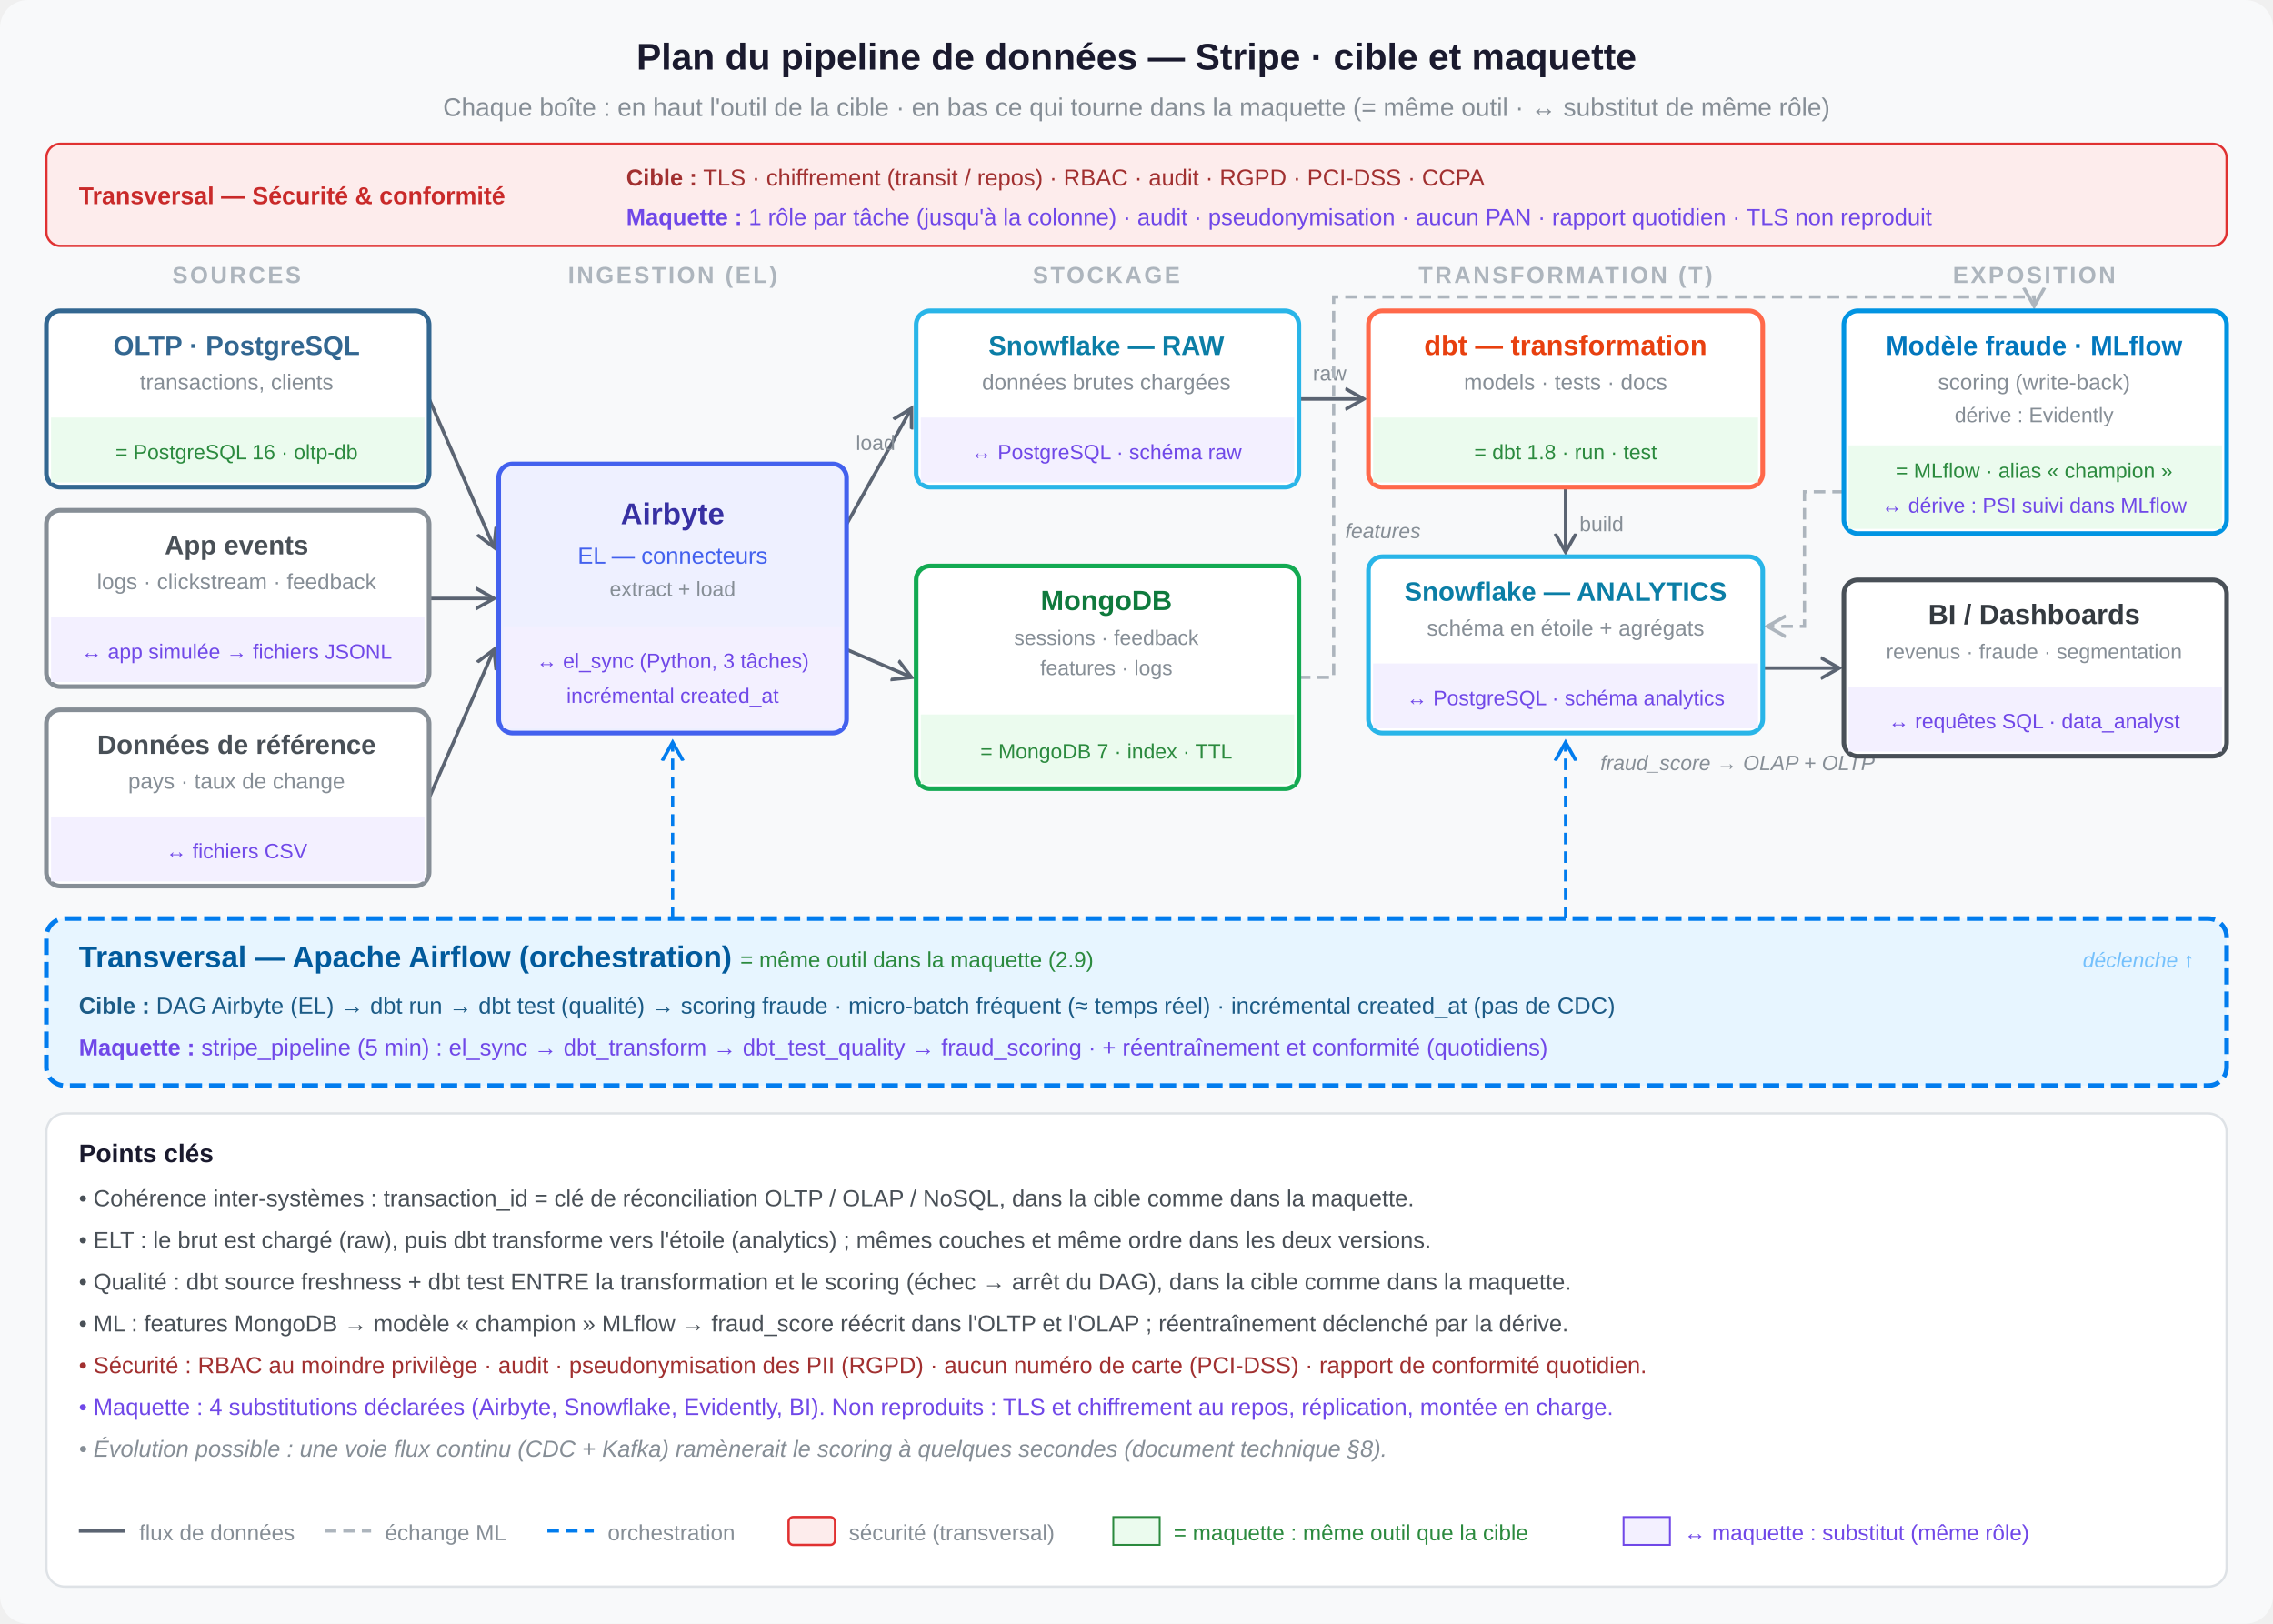
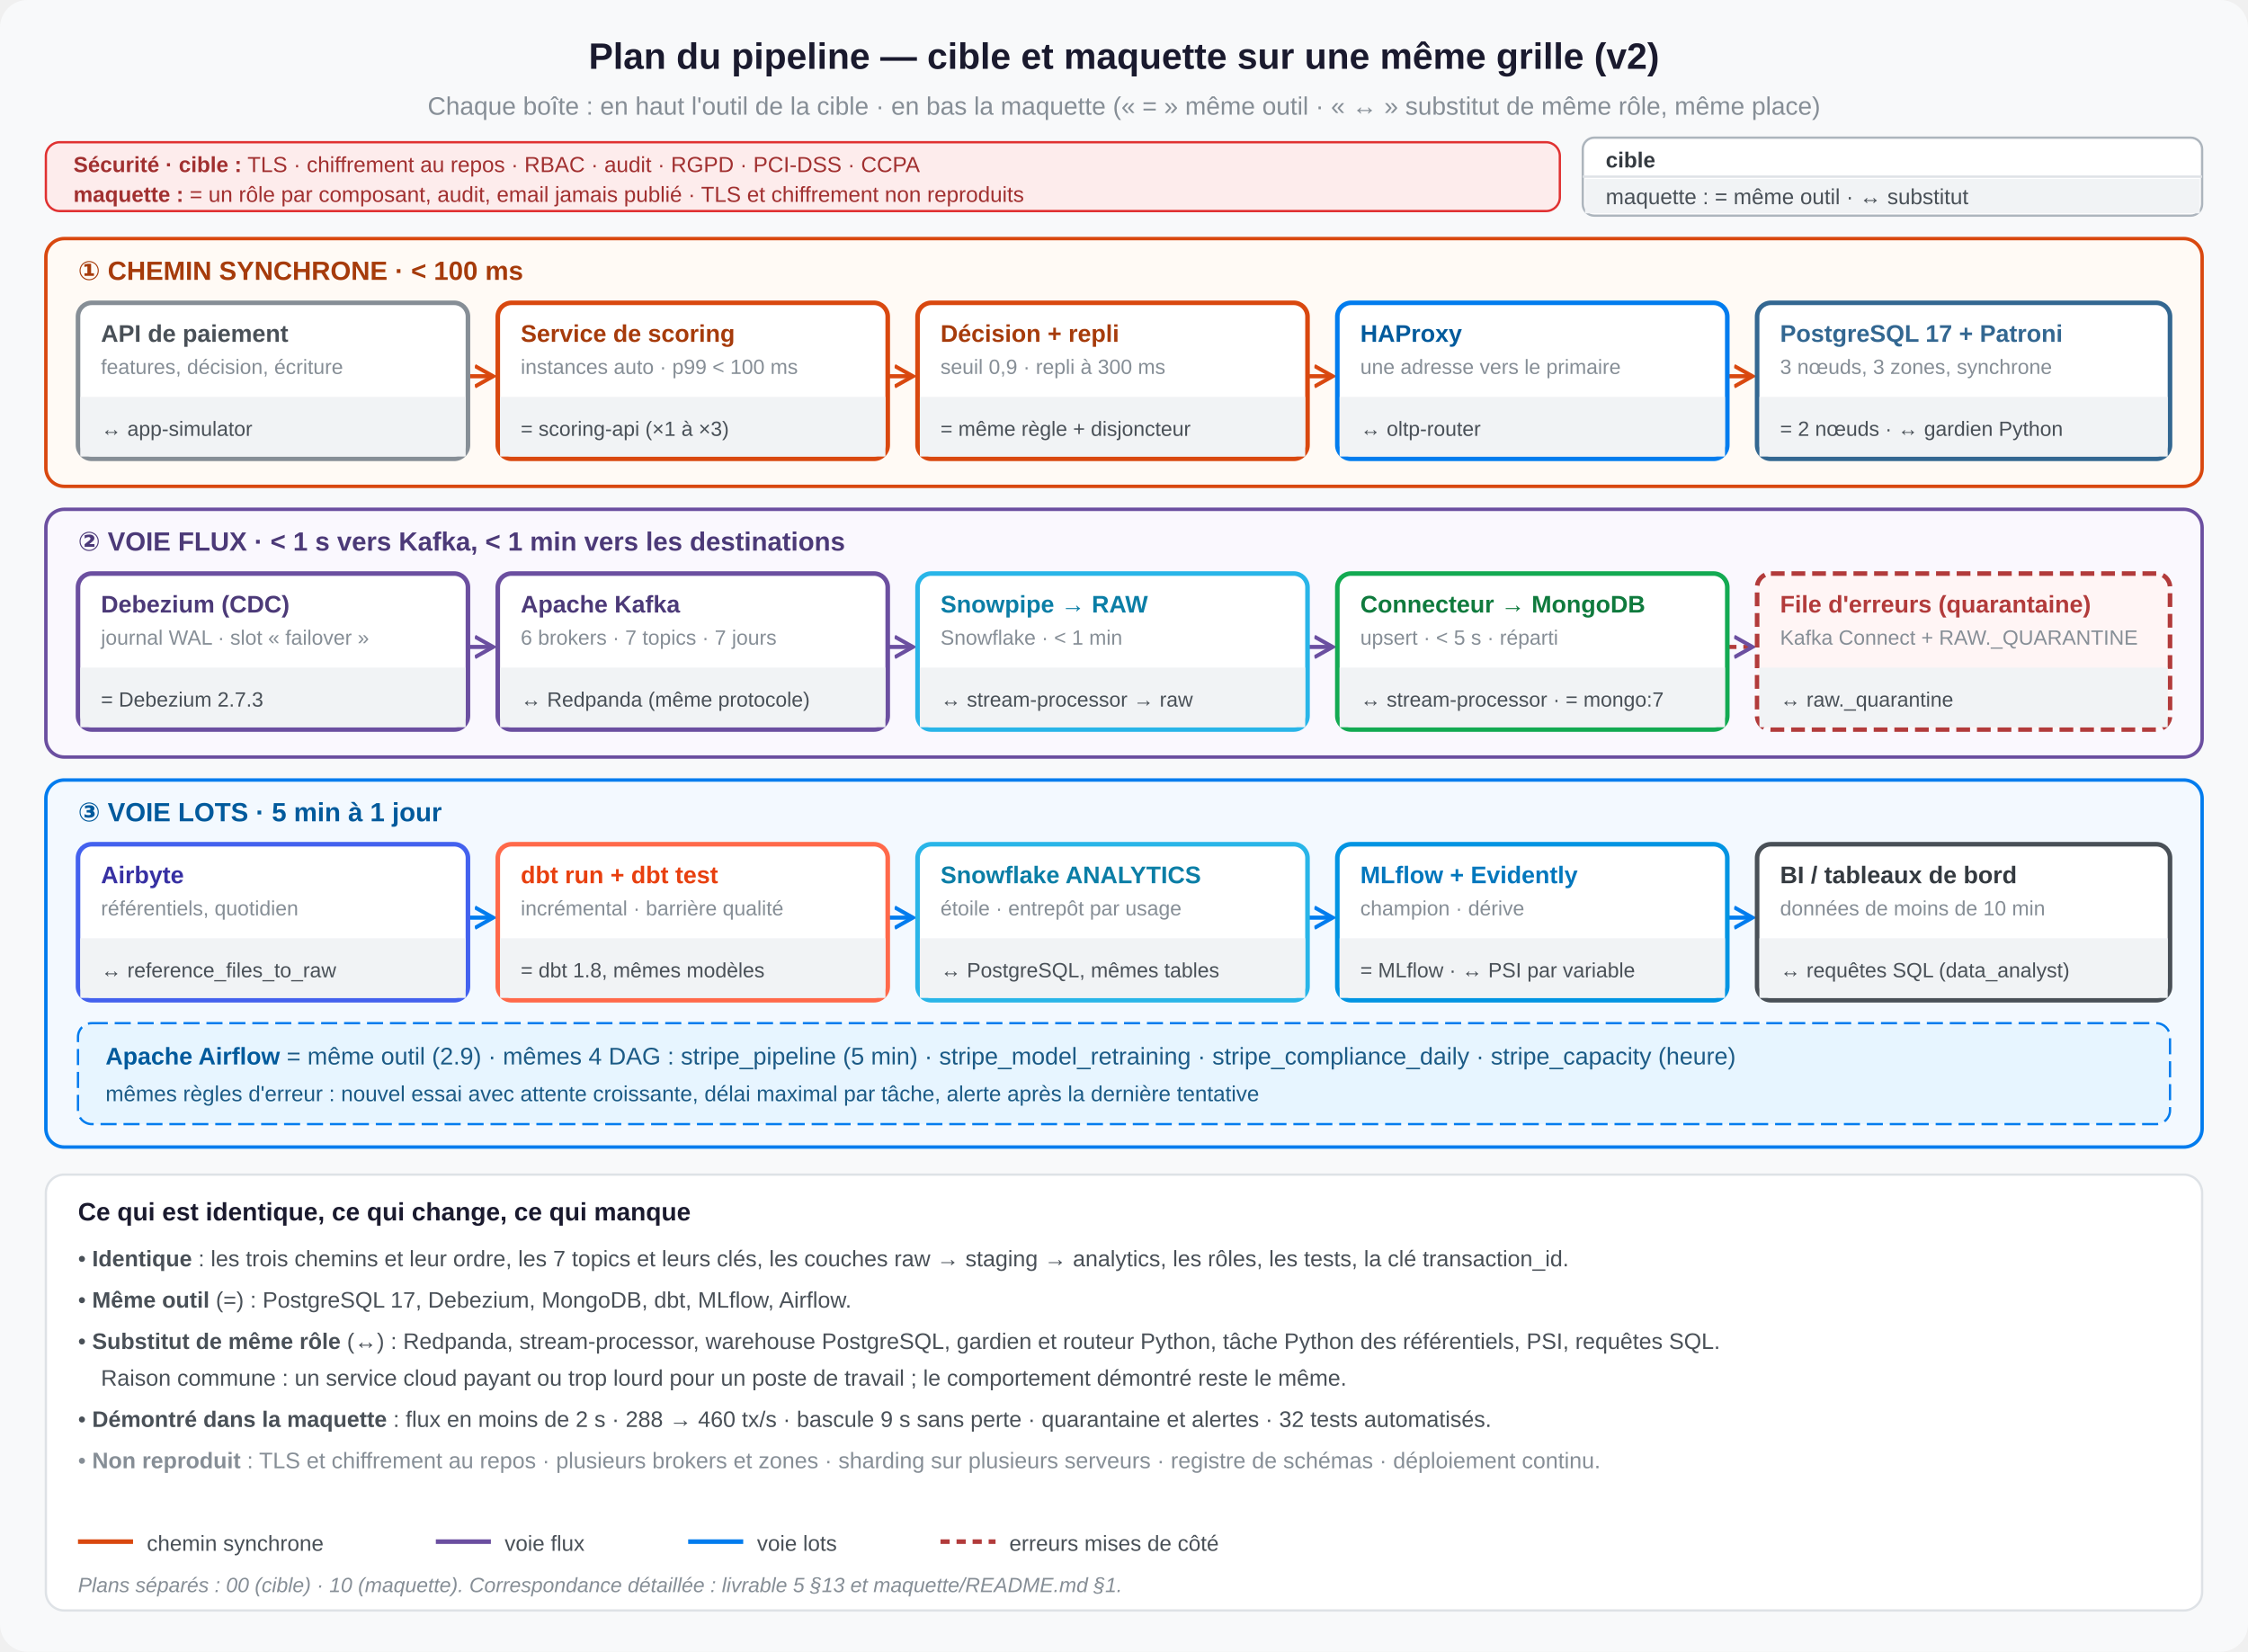
- <svg xmlns="http://www.w3.org/2000/svg" viewBox="0 0 980 700" role="img" font-family="'Segoe UI', Arial, sans-serif" font-size="12" style="background:#f8f9fa">
+ <svg xmlns="http://www.w3.org/2000/svg" viewBox="0 0 980 720" role="img" font-family="'Segoe UI', Arial, sans-serif" font-size="12" style="background:#f8f9fa">
  <defs>
-     <marker id="arr" markerWidth="11" markerHeight="11" refX="8" refY="5.5" orient="auto" markerUnits="userSpaceOnUse">
-       <path d="M0,1 L8,5.5 L0,10" stroke="#5b6472" stroke-width="1.5" fill="none" />
+     <marker id="arrS" markerWidth="11" markerHeight="11" refX="8" refY="5.5" orient="auto" markerUnits="userSpaceOnUse">
+       <path d="M0,1 L8,5.5 L0,10" stroke="#d9480f" stroke-width="1.7" fill="none" />
    </marker>
-     <marker id="arrL" markerWidth="11" markerHeight="11" refX="8" refY="5.5" orient="auto" markerUnits="userSpaceOnUse">
-       <path d="M0,1 L8,5.5 L0,10" stroke="#adb5bd" stroke-width="1.5" fill="none" />
+     <marker id="arrF" markerWidth="11" markerHeight="11" refX="8" refY="5.5" orient="auto" markerUnits="userSpaceOnUse">
+       <path d="M0,1 L8,5.5 L0,10" stroke="#6b4fa0" stroke-width="1.7" fill="none" />
    </marker>
-     <marker id="arrT" markerWidth="11" markerHeight="11" refX="8" refY="5.5" orient="auto" markerUnits="userSpaceOnUse">
-       <path d="M0,1 L8,5.5 L0,10" stroke="#017cee" stroke-width="1.5" fill="none" />
+     <marker id="arrB" markerWidth="11" markerHeight="11" refX="8" refY="5.5" orient="auto" markerUnits="userSpaceOnUse">
+       <path d="M0,1 L8,5.5 L0,10" stroke="#017cee" stroke-width="1.7" fill="none" />
    </marker>
  </defs>
-   <rect width="980" height="700" fill="#f8f9fa" rx="12" />
-   <text x="490" y="30" text-anchor="middle" font-size="16" font-weight="700" fill="#1a1a2e">Plan du pipeline de données — Stripe · cible et maquette</text>
-   <text x="490" y="50" text-anchor="middle" font-size="11" fill="#868e96">Chaque boîte : en haut l'outil de la cible · en bas ce qui tourne dans la maquette (= même outil · ↔ substitut de même rôle)</text>
-   <rect x="20" y="62" width="940" height="44" rx="6" fill="#fdecec" stroke="#e03131" />
-   <text x="34" y="88" font-size="10.5" font-weight="700" fill="#c92a2a">Transversal — Sécurité &amp; conformité</text>
-   <text x="270" y="80" font-size="10" fill="#a13030">
-     <tspan font-weight="700">Cible :</tspan> TLS · chiffrement (transit / repos) · RBAC · audit · RGPD · PCI-DSS · CCPA</text>
-   <text x="270" y="97" font-size="10" fill="#7048e8">
-     <tspan font-weight="700">Maquette :</tspan> 1 rôle par tâche (jusqu'à la colonne) · audit · pseudonymisation · aucun PAN · rapport quotidien · TLS non reproduit</text>
-   <g font-size="10" font-weight="700" fill="#adb5bd" letter-spacing="1" text-anchor="middle">
-     <text x="102" y="122">SOURCES</text>
-     <text x="290" y="122">INGESTION (EL)</text>
-     <text x="477" y="122">STOCKAGE</text>
-     <text x="675" y="122">TRANSFORMATION (T)</text>
-     <text x="877" y="122">EXPOSITION</text>
+   <rect width="980" height="720" fill="#f8f9fa" rx="12" />
+   <text x="490" y="30" text-anchor="middle" font-size="16" font-weight="700" fill="#1a1a2e">Plan du pipeline — cible et maquette sur une même grille (v2)</text>
+   <text x="490" y="50" text-anchor="middle" font-size="11" fill="#868e96">Chaque boîte : en haut l'outil de la cible · en bas la maquette (« = » même outil · « ↔ » substitut de même rôle, même place)</text>
+   <g font-size="9.5">
+     <rect x="690" y="60" width="270" height="34" rx="5" fill="#fff" stroke="#adb5bd" />
+     <line x1="690" y1="77" x2="960" y2="77" stroke="#dee2e6" />
+     <text x="700" y="73" font-weight="700" fill="#343a40">cible</text>
+     <rect x="691" y="78" width="268" height="15" fill="#f1f3f5" />
+     <text x="700" y="89" fill="#495057">maquette : = même outil · ↔ substitut</text>
  </g>
-   <g fill="none" stroke="#5b6472" stroke-width="1.5">
-     <path d="M 185,172 L 213,236" marker-end="url(#arr)" />
-     <path d="M 185,258 H 213" marker-end="url(#arr)" />
-     <path d="M 185,344 L 213,280" marker-end="url(#arr)" />
-     <path d="M 365,226 L 393,176" marker-end="url(#arr)" />
-     <path d="M 365,280 L 393,292" marker-end="url(#arr)" />
-     <path d="M 560,172 H 588" marker-end="url(#arr)" />
-     <path d="M 675,210 V 238" marker-end="url(#arr)" />
-     <path d="M 760,288 H 793" marker-end="url(#arr)" />
+   <rect x="20" y="62" width="660" height="30" rx="6" fill="#fdecec" stroke="#e03131" />
+   <text x="32" y="75" font-size="9.5" fill="#a13030">
+     <tspan font-weight="700">Sécurité · cible :</tspan> TLS · chiffrement au repos · RBAC · audit · RGPD · PCI-DSS · CCPA</text>
+   <text x="32" y="88" font-size="9.5" fill="#a13030">
+     <tspan font-weight="700">maquette :</tspan> = un rôle par composant, audit, email jamais publié · TLS et chiffrement non reproduits</text>
+   <rect x="20" y="104" width="940" height="108" rx="8" fill="#fffaf5" stroke="#d9480f" stroke-width="1.5" />
+   <text x="34" y="122" font-size="11.5" font-weight="700" fill="#a63b0b">① CHEMIN SYNCHRONE · &lt; 100 ms</text>
+   <g fill="none" stroke="#d9480f" stroke-width="1.8">
+     <path d="M 204,164 H 215" marker-end="url(#arrS)" />
+     <path d="M 387,164 H 398" marker-end="url(#arrS)" />
+     <path d="M 570,164 H 581" marker-end="url(#arrS)" />
+     <path d="M 753,164 H 764" marker-end="url(#arrS)" />
  </g>
-   <text x="566" y="164" font-size="9" fill="#868e96">raw</text>
-   <text x="369" y="194" font-size="9" fill="#868e96">load</text>
-   <text x="681" y="229" font-size="9" fill="#868e96">build</text>
-   <path d="M 560,292 H 575 V 128 H 877 V 132" fill="none" stroke="#adb5bd" stroke-width="1.4" stroke-dasharray="5,3" marker-end="url(#arrL)" />
-   <text x="580" y="232" font-size="9" fill="#868e96" font-style="italic">features</text>
-   <path d="M 795,212 H 778 V 270 H 762" fill="none" stroke="#adb5bd" stroke-width="1.4" stroke-dasharray="5,3" marker-end="url(#arrL)" />
-   <text x="690" y="332" font-size="9" fill="#868e96" font-style="italic">fraud_score → OLAP + OLTP</text>
-   <rect x="20" y="134" width="165" height="76" rx="6" fill="#fff" stroke="#336791" stroke-width="2" />
-   <text x="102" y="153" text-anchor="middle" fill="#336791" font-weight="700" font-size="11.5">OLTP · PostgreSQL</text>
-   <text x="102" y="168" text-anchor="middle" fill="#868e96" font-size="9.5">transactions, clients</text>
-   <rect x="22" y="180" width="161" height="28" fill="#ebfbee" />
-   <text x="102" y="198" text-anchor="middle" fill="#2b8a3e" font-size="9">= PostgreSQL 16 · oltp-db</text>
-   <rect x="20" y="220" width="165" height="76" rx="6" fill="#fff" stroke="#868e96" stroke-width="2" />
-   <text x="102" y="239" text-anchor="middle" fill="#495057" font-weight="700" font-size="11.5">App events</text>
-   <text x="102" y="254" text-anchor="middle" fill="#868e96" font-size="9.5">logs · clickstream · feedback</text>
-   <rect x="22" y="266" width="161" height="28" fill="#f3f0ff" />
-   <text x="102" y="284" text-anchor="middle" fill="#7048e8" font-size="9">↔ app simulée → fichiers JSONL</text>
-   <rect x="20" y="306" width="165" height="76" rx="6" fill="#fff" stroke="#868e96" stroke-width="2" />
-   <text x="102" y="325" text-anchor="middle" fill="#495057" font-weight="700" font-size="11.5">Données de référence</text>
-   <text x="102" y="340" text-anchor="middle" fill="#868e96" font-size="9.5">pays · taux de change</text>
-   <rect x="22" y="352" width="161" height="28" fill="#f3f0ff" />
-   <text x="102" y="370" text-anchor="middle" fill="#7048e8" font-size="9">↔ fichiers CSV</text>
-   <rect x="215" y="200" width="150" height="116" rx="6" fill="#eef0ff" stroke="#4361ee" stroke-width="2" />
-   <text x="290" y="226" text-anchor="middle" fill="#3730a3" font-weight="700" font-size="13">Airbyte</text>
-   <text x="290" y="243" text-anchor="middle" fill="#4361ee" font-size="10">EL — connecteurs</text>
-   <text x="290" y="257" text-anchor="middle" fill="#868e96" font-size="9">extract + load</text>
-   <rect x="217" y="270" width="146" height="44" fill="#f3f0ff" />
-   <text x="290" y="288" text-anchor="middle" fill="#7048e8" font-size="9">↔ el_sync (Python, 3 tâches)</text>
-   <text x="290" y="303" text-anchor="middle" fill="#7048e8" font-size="9">incrémental created_at</text>
-   <rect x="395" y="134" width="165" height="76" rx="6" fill="#fff" stroke="#29b5e8" stroke-width="2" />
-   <text x="477" y="153" text-anchor="middle" fill="#0b7ea6" font-weight="700" font-size="11.5">Snowflake — RAW</text>
-   <text x="477" y="168" text-anchor="middle" fill="#868e96" font-size="9.5">données brutes chargées</text>
-   <rect x="397" y="180" width="161" height="28" fill="#f3f0ff" />
-   <text x="477" y="198" text-anchor="middle" fill="#7048e8" font-size="9">↔ PostgreSQL · schéma raw</text>
-   <rect x="395" y="244" width="165" height="96" rx="6" fill="#fff" stroke="#13aa52" stroke-width="2" />
-   <text x="477" y="263" text-anchor="middle" fill="#0f7a3d" font-weight="700" font-size="12">MongoDB</text>
-   <text x="477" y="278" text-anchor="middle" fill="#868e96" font-size="9">sessions · feedback</text>
-   <text x="477" y="291" text-anchor="middle" fill="#868e96" font-size="9">features · logs</text>
-   <rect x="397" y="308" width="161" height="30" fill="#ebfbee" />
-   <text x="477" y="327" text-anchor="middle" fill="#2b8a3e" font-size="9">= MongoDB 7 · index · TTL</text>
-   <rect x="590" y="134" width="170" height="76" rx="6" fill="#fff" stroke="#ff694a" stroke-width="2" />
-   <text x="675" y="153" text-anchor="middle" fill="#e8400f" font-weight="700" font-size="12">dbt — transformation</text>
-   <text x="675" y="168" text-anchor="middle" fill="#868e96" font-size="9.5">models · tests · docs</text>
-   <rect x="592" y="180" width="166" height="28" fill="#ebfbee" />
-   <text x="675" y="198" text-anchor="middle" fill="#2b8a3e" font-size="9">= dbt 1.8 · run · test</text>
-   <rect x="590" y="240" width="170" height="76" rx="6" fill="#fff" stroke="#29b5e8" stroke-width="2" />
-   <text x="675" y="259" text-anchor="middle" fill="#0b7ea6" font-weight="700" font-size="11.5">Snowflake — ANALYTICS</text>
-   <text x="675" y="274" text-anchor="middle" fill="#868e96" font-size="9.5">schéma en étoile + agrégats</text>
-   <rect x="592" y="286" width="166" height="28" fill="#f3f0ff" />
-   <text x="675" y="304" text-anchor="middle" fill="#7048e8" font-size="9">↔ PostgreSQL · schéma analytics</text>
-   <rect x="795" y="134" width="165" height="96" rx="6" fill="#fff" stroke="#0194e2" stroke-width="2" />
-   <text x="877" y="153" text-anchor="middle" fill="#0277bd" font-weight="700" font-size="11.5">Modèle fraude · MLflow</text>
-   <text x="877" y="168" text-anchor="middle" fill="#868e96" font-size="9.5">scoring (write-back)</text>
-   <text x="877" y="182" text-anchor="middle" fill="#868e96" font-size="9">dérive : Evidently</text>
-   <rect x="797" y="192" width="161" height="36" fill="#ebfbee" />
-   <text x="877" y="206" text-anchor="middle" fill="#2b8a3e" font-size="9">= MLflow · alias « champion »</text>
-   <text x="877" y="221" text-anchor="middle" fill="#7048e8" font-size="9">↔ dérive : PSI suivi dans MLflow</text>
-   <rect x="795" y="250" width="165" height="76" rx="6" fill="#fff" stroke="#495057" stroke-width="2" />
-   <text x="877" y="269" text-anchor="middle" fill="#343a40" font-weight="700" font-size="12">BI / Dashboards</text>
-   <text x="877" y="284" text-anchor="middle" fill="#868e96" font-size="9">revenus · fraude · segmentation</text>
-   <rect x="797" y="296" width="161" height="28" fill="#f3f0ff" />
-   <text x="877" y="314" text-anchor="middle" fill="#7048e8" font-size="9">↔ requêtes SQL · data_analyst</text>
-   <g stroke="#017cee" stroke-width="1.4" stroke-dasharray="5,3" fill="none">
-     <path d="M 290,396 V 320" marker-end="url(#arrT)" />
-     <path d="M 675,396 V 320" marker-end="url(#arrT)" />
+   <g font-size="9">
+     <rect x="34" y="132" width="170" height="68" rx="6" fill="#fff" stroke="#868e96" stroke-width="2" />
+     <rect x="35" y="173" width="168" height="26" fill="#f1f3f5" />
+     <text x="44" y="149" font-size="10.5" font-weight="700" fill="#495057">API de paiement</text>
+     <text x="44" y="163" fill="#868e96">features, décision, écriture</text>
+     <text x="44" y="190" fill="#495057">↔ app-simulator</text>
+     <rect x="217" y="132" width="170" height="68" rx="6" fill="#fff" stroke="#d9480f" stroke-width="2" />
+     <rect x="218" y="173" width="168" height="26" fill="#f1f3f5" />
+     <text x="227" y="149" font-size="10.5" font-weight="700" fill="#a63b0b">Service de scoring</text>
+     <text x="227" y="163" fill="#868e96">instances auto · p99 &lt; 100 ms</text>
+     <text x="227" y="190" fill="#495057">= scoring-api (×1 à ×3)</text>
+     <rect x="400" y="132" width="170" height="68" rx="6" fill="#fff" stroke="#d9480f" stroke-width="2" />
+     <rect x="401" y="173" width="168" height="26" fill="#f1f3f5" />
+     <text x="410" y="149" font-size="10.5" font-weight="700" fill="#a63b0b">Décision + repli</text>
+     <text x="410" y="163" fill="#868e96">seuil 0,9 · repli à 300 ms</text>
+     <text x="410" y="190" fill="#495057">= même règle + disjoncteur</text>
+     <rect x="583" y="132" width="170" height="68" rx="6" fill="#fff" stroke="#017cee" stroke-width="2" />
+     <rect x="584" y="173" width="168" height="26" fill="#f1f3f5" />
+     <text x="593" y="149" font-size="10.5" font-weight="700" fill="#015a9c">HAProxy</text>
+     <text x="593" y="163" fill="#868e96">une adresse vers le primaire</text>
+     <text x="593" y="190" fill="#495057">↔ oltp-router</text>
+     <rect x="766" y="132" width="180" height="68" rx="6" fill="#fff" stroke="#336791" stroke-width="2" />
+     <rect x="767" y="173" width="178" height="26" fill="#f1f3f5" />
+     <text x="776" y="149" font-size="10.5" font-weight="700" fill="#336791">PostgreSQL 17 + Patroni</text>
+     <text x="776" y="163" fill="#868e96">3 nœuds, 3 zones, synchrone</text>
+     <text x="776" y="190" fill="#495057">= 2 nœuds · ↔ gardien Python</text>
  </g>
-   <rect x="20" y="396" width="940" height="72" rx="8" fill="#e7f5ff" stroke="#017cee" stroke-width="2" stroke-dasharray="7,3" />
-   <text x="34" y="417" fill="#015a9c" font-weight="700" font-size="13">Transversal — Apache Airflow (orchestration)  <tspan fill="#2b8a3e" font-size="9.5" font-weight="400">= même outil dans la maquette (2.9)</tspan>
+   <rect x="20" y="222" width="940" height="108" rx="8" fill="#faf8fe" stroke="#6b4fa0" stroke-width="1.5" />
+   <text x="34" y="240" font-size="11.5" font-weight="700" fill="#4c3a78">② VOIE FLUX · &lt; 1 s vers Kafka, &lt; 1 min vers les destinations</text>
+   <g fill="none" stroke="#6b4fa0" stroke-width="1.8">
+     <path d="M 204,282 H 215" marker-end="url(#arrF)" />
+     <path d="M 387,282 H 398" marker-end="url(#arrF)" />
+     <path d="M 570,282 H 581" marker-end="url(#arrF)" />
+     <path d="M 753,282 H 764" marker-end="url(#arrF)" stroke="#b23b3b" stroke-dasharray="4,3" />
+   </g>
+   <g font-size="9">
+     <rect x="34" y="250" width="170" height="68" rx="6" fill="#fff" stroke="#6b4fa0" stroke-width="2" />
+     <rect x="35" y="291" width="168" height="26" fill="#f1f3f5" />
+     <text x="44" y="267" font-size="10.5" font-weight="700" fill="#4c3a78">Debezium (CDC)</text>
+     <text x="44" y="281" fill="#868e96">journal WAL · slot « failover »</text>
+     <text x="44" y="308" fill="#495057">= Debezium 2.7.3</text>
+     <rect x="217" y="250" width="170" height="68" rx="6" fill="#fff" stroke="#6b4fa0" stroke-width="2" />
+     <rect x="218" y="291" width="168" height="26" fill="#f1f3f5" />
+     <text x="227" y="267" font-size="10.5" font-weight="700" fill="#4c3a78">Apache Kafka</text>
+     <text x="227" y="281" fill="#868e96">6 brokers · 7 topics · 7 jours</text>
+     <text x="227" y="308" fill="#495057">↔ Redpanda (même protocole)</text>
+     <rect x="400" y="250" width="170" height="68" rx="6" fill="#fff" stroke="#29b5e8" stroke-width="2" />
+     <rect x="401" y="291" width="168" height="26" fill="#f1f3f5" />
+     <text x="410" y="267" font-size="10.5" font-weight="700" fill="#0b7ea6">Snowpipe → RAW</text>
+     <text x="410" y="281" fill="#868e96">Snowflake · &lt; 1 min</text>
+     <text x="410" y="308" fill="#495057">↔ stream-processor → raw</text>
+     <rect x="583" y="250" width="170" height="68" rx="6" fill="#fff" stroke="#13aa52" stroke-width="2" />
+     <rect x="584" y="291" width="168" height="26" fill="#f1f3f5" />
+     <text x="593" y="267" font-size="10.5" font-weight="700" fill="#0f7a3d">Connecteur → MongoDB</text>
+     <text x="593" y="281" fill="#868e96">upsert · &lt; 5 s · réparti</text>
+     <text x="593" y="308" fill="#495057">↔ stream-processor · = mongo:7</text>
+     <rect x="766" y="250" width="180" height="68" rx="6" fill="#fff5f5" stroke="#b23b3b" stroke-width="2" stroke-dasharray="6,3" />
+     <rect x="767" y="291" width="178" height="26" fill="#f1f3f5" />
+     <text x="776" y="267" font-size="10.5" font-weight="700" fill="#b23b3b">File d'erreurs (quarantaine)</text>
+     <text x="776" y="281" fill="#868e96">Kafka Connect + RAW._QUARANTINE</text>
+     <text x="776" y="308" fill="#495057">↔ raw._quarantine</text>
+   </g>
+   <rect x="20" y="340" width="940" height="160" rx="8" fill="#f3f9ff" stroke="#017cee" stroke-width="1.5" />
+   <text x="34" y="358" font-size="11.5" font-weight="700" fill="#015a9c">③ VOIE LOTS · 5 min à 1 jour</text>
+   <g fill="none" stroke="#017cee" stroke-width="1.8">
+     <path d="M 204,400 H 215" marker-end="url(#arrB)" />
+     <path d="M 387,400 H 398" marker-end="url(#arrB)" />
+     <path d="M 570,400 H 581" marker-end="url(#arrB)" />
+     <path d="M 753,400 H 764" marker-end="url(#arrB)" />
+   </g>
+   <g font-size="9">
+     <rect x="34" y="368" width="170" height="68" rx="6" fill="#fff" stroke="#4361ee" stroke-width="2" />
+     <rect x="35" y="409" width="168" height="26" fill="#f1f3f5" />
+     <text x="44" y="385" font-size="10.5" font-weight="700" fill="#3730a3">Airbyte</text>
+     <text x="44" y="399" fill="#868e96">référentiels, quotidien</text>
+     <text x="44" y="426" fill="#495057">↔ reference_files_to_raw</text>
+     <rect x="217" y="368" width="170" height="68" rx="6" fill="#fff" stroke="#ff694a" stroke-width="2" />
+     <rect x="218" y="409" width="168" height="26" fill="#f1f3f5" />
+     <text x="227" y="385" font-size="10.5" font-weight="700" fill="#e8400f">dbt run + dbt test</text>
+     <text x="227" y="399" fill="#868e96">incrémental · barrière qualité</text>
+     <text x="227" y="426" fill="#495057">= dbt 1.8, mêmes modèles</text>
+     <rect x="400" y="368" width="170" height="68" rx="6" fill="#fff" stroke="#29b5e8" stroke-width="2" />
+     <rect x="401" y="409" width="168" height="26" fill="#f1f3f5" />
+     <text x="410" y="385" font-size="10.5" font-weight="700" fill="#0b7ea6">Snowflake ANALYTICS</text>
+     <text x="410" y="399" fill="#868e96">étoile · entrepôt par usage</text>
+     <text x="410" y="426" fill="#495057">↔ PostgreSQL, mêmes tables</text>
+     <rect x="583" y="368" width="170" height="68" rx="6" fill="#fff" stroke="#0194e2" stroke-width="2" />
+     <rect x="584" y="409" width="168" height="26" fill="#f1f3f5" />
+     <text x="593" y="385" font-size="10.5" font-weight="700" fill="#0277bd">MLflow + Evidently</text>
+     <text x="593" y="399" fill="#868e96">champion · dérive</text>
+     <text x="593" y="426" fill="#495057">= MLflow · ↔ PSI par variable</text>
+     <rect x="766" y="368" width="180" height="68" rx="6" fill="#fff" stroke="#495057" stroke-width="2" />
+     <rect x="767" y="409" width="178" height="26" fill="#f1f3f5" />
+     <text x="776" y="385" font-size="10.5" font-weight="700" fill="#343a40">BI / tableaux de bord</text>
+     <text x="776" y="399" fill="#868e96">données de moins de 10 min</text>
+     <text x="776" y="426" fill="#495057">↔ requêtes SQL (data_analyst)</text>
+   </g>
+   <rect x="34" y="446" width="912" height="44" rx="6" fill="#e7f5ff" stroke="#017cee" stroke-dasharray="7,3" />
+   <text x="46" y="464" font-size="10.5" font-weight="700" fill="#015a9c">Apache Airflow <tspan font-weight="400" fill="#1c5b86">= même outil (2.9) · mêmes 4 DAG : stripe_pipeline (5 min) · stripe_model_retraining · stripe_compliance_daily · stripe_capacity (heure)</tspan>
  </text>
-   <text x="34" y="437" fill="#1c5b86" font-size="10">
-     <tspan font-weight="700">Cible :</tspan> DAG Airbyte (EL) → dbt run → dbt test (qualité) → scoring fraude · micro-batch fréquent (≈ temps réel) · incrémental created_at (pas de CDC)</text>
-   <text x="34" y="455" fill="#7048e8" font-size="10">
-     <tspan font-weight="700">Maquette :</tspan> stripe_pipeline (5 min) : el_sync → dbt_transform → dbt_test_quality → fraud_scoring · + réentraînement et conformité (quotidiens)</text>
-   <text x="946" y="417" text-anchor="end" fill="#74c0fc" font-size="9" font-style="italic">déclenche ↑</text>
-   <rect x="20" y="480" width="940" height="204" rx="8" fill="#fff" stroke="#dee2e6" />
-   <text x="34" y="501" font-size="11" font-weight="700" fill="#1a1a2e">Points clés</text>
-   <text x="34" y="520" font-size="10" fill="#495057">• Cohérence inter-systèmes : transaction_id = clé de réconciliation OLTP / OLAP / NoSQL, dans la cible comme dans la maquette.</text>
-   <text x="34" y="538" font-size="10" fill="#495057">• ELT : le brut est chargé (raw), puis dbt transforme vers l'étoile (analytics) ; mêmes couches et même ordre dans les deux versions.</text>
-   <text x="34" y="556" font-size="10" fill="#495057">• Qualité : dbt source freshness + dbt test ENTRE la transformation et le scoring (échec → arrêt du DAG), dans la cible comme dans la maquette.</text>
-   <text x="34" y="574" font-size="10" fill="#495057">• ML : features MongoDB → modèle « champion » MLflow → fraud_score réécrit dans l'OLTP et l'OLAP ; réentraînement déclenché par la dérive.</text>
-   <text x="34" y="592" font-size="10" fill="#a13030">• Sécurité : RBAC au moindre privilège · audit · pseudonymisation des PII (RGPD) · aucun numéro de carte (PCI-DSS) · rapport de conformité quotidien.</text>
-   <text x="34" y="610" font-size="10" fill="#7048e8">• Maquette : 4 substitutions déclarées (Airbyte, Snowflake, Evidently, BI). Non reproduits : TLS et chiffrement au repos, réplication, montée en charge.</text>
-   <text x="34" y="628" font-size="10" fill="#868e96" font-style="italic">• Évolution possible : une voie flux continu (CDC + Kafka) ramènerait le scoring à quelques secondes (document technique §8).</text>
-   <line x1="34" y1="660" x2="54" y2="660" stroke="#5b6472" stroke-width="1.5" />
-   <text x="60" y="664" font-size="9.5" fill="#868e96">flux de données</text>
-   <line x1="140" y1="660" x2="160" y2="660" stroke="#adb5bd" stroke-width="1.4" stroke-dasharray="5,3" />
-   <text x="166" y="664" font-size="9.5" fill="#868e96">échange ML</text>
-   <line x1="236" y1="660" x2="256" y2="660" stroke="#017cee" stroke-width="1.4" stroke-dasharray="5,3" />
-   <text x="262" y="664" font-size="9.5" fill="#868e96">orchestration</text>
-   <rect x="340" y="654" width="20" height="12" rx="2" fill="#fdecec" stroke="#e03131" />
-   <text x="366" y="664" font-size="9.5" fill="#868e96">sécurité (transversal)</text>
-   <rect x="480" y="654" width="20" height="12" fill="#ebfbee" stroke="#2b8a3e" stroke-width="0.8" />
-   <text x="506" y="664" font-size="9.5" fill="#2b8a3e">= maquette : même outil que la cible</text>
-   <rect x="700" y="654" width="20" height="12" fill="#f3f0ff" stroke="#7048e8" stroke-width="0.8" />
-   <text x="726" y="664" font-size="9.5" fill="#7048e8">↔ maquette : substitut (même rôle)</text>
+   <text x="46" y="480" font-size="9.5" fill="#1c5b86">mêmes règles d'erreur : nouvel essai avec attente croissante, délai maximal par tâche, alerte après la dernière tentative</text>
+   <rect x="20" y="512" width="940" height="190" rx="8" fill="#fff" stroke="#dee2e6" />
+   <text x="34" y="532" font-size="11" font-weight="700" fill="#1a1a2e">Ce qui est identique, ce qui change, ce qui manque</text>
+   <g font-size="9.8" fill="#495057">
+     <text x="34" y="552">• <tspan font-weight="700">Identique</tspan> : les trois chemins et leur ordre, les 7 topics et leurs clés, les couches raw → staging → analytics, les rôles, les tests, la clé transaction_id.</text>
+     <text x="34" y="570">• <tspan font-weight="700">Même outil</tspan> (=) : PostgreSQL 17, Debezium, MongoDB, dbt, MLflow, Airflow.</text>
+     <text x="34" y="588">• <tspan font-weight="700">Substitut de même rôle</tspan> (↔) : Redpanda, stream-processor, warehouse PostgreSQL, gardien et routeur Python, tâche Python des référentiels, PSI, requêtes SQL.</text>
+     <text x="44" y="604">Raison commune : un service cloud payant ou trop lourd pour un poste de travail ; le comportement démontré reste le même.</text>
+     <text x="34" y="622">• <tspan font-weight="700">Démontré dans la maquette</tspan> : flux en moins de 2 s · 288 → 460 tx/s · bascule 9 s sans perte · quarantaine et alertes · 32 tests automatisés.</text>
+     <text x="34" y="640" fill="#868e96">• <tspan font-weight="700">Non reproduit</tspan> : TLS et chiffrement au repos · plusieurs brokers et zones · sharding sur plusieurs serveurs · registre de schémas · déploiement continu.</text>
+   </g>
+   <g font-size="9.5" fill="#495057">
+     <line x1="34" y1="672" x2="58" y2="672" stroke="#d9480f" stroke-width="2" />
+     <text x="64" y="676">chemin synchrone</text>
+     <line x1="190" y1="672" x2="214" y2="672" stroke="#6b4fa0" stroke-width="2" />
+     <text x="220" y="676">voie flux</text>
+     <line x1="300" y1="672" x2="324" y2="672" stroke="#017cee" stroke-width="2" />
+     <text x="330" y="676">voie lots</text>
+     <line x1="410" y1="672" x2="434" y2="672" stroke="#b23b3b" stroke-width="2" stroke-dasharray="4,3" />
+     <text x="440" y="676">erreurs mises de côté</text>
+   </g>
+   <text x="34" y="694" font-size="9" fill="#868e96" font-style="italic">Plans séparés : 00 (cible) · 10 (maquette). Correspondance détaillée : livrable 5 §13 et maquette/README.md §1.</text>
</svg>
